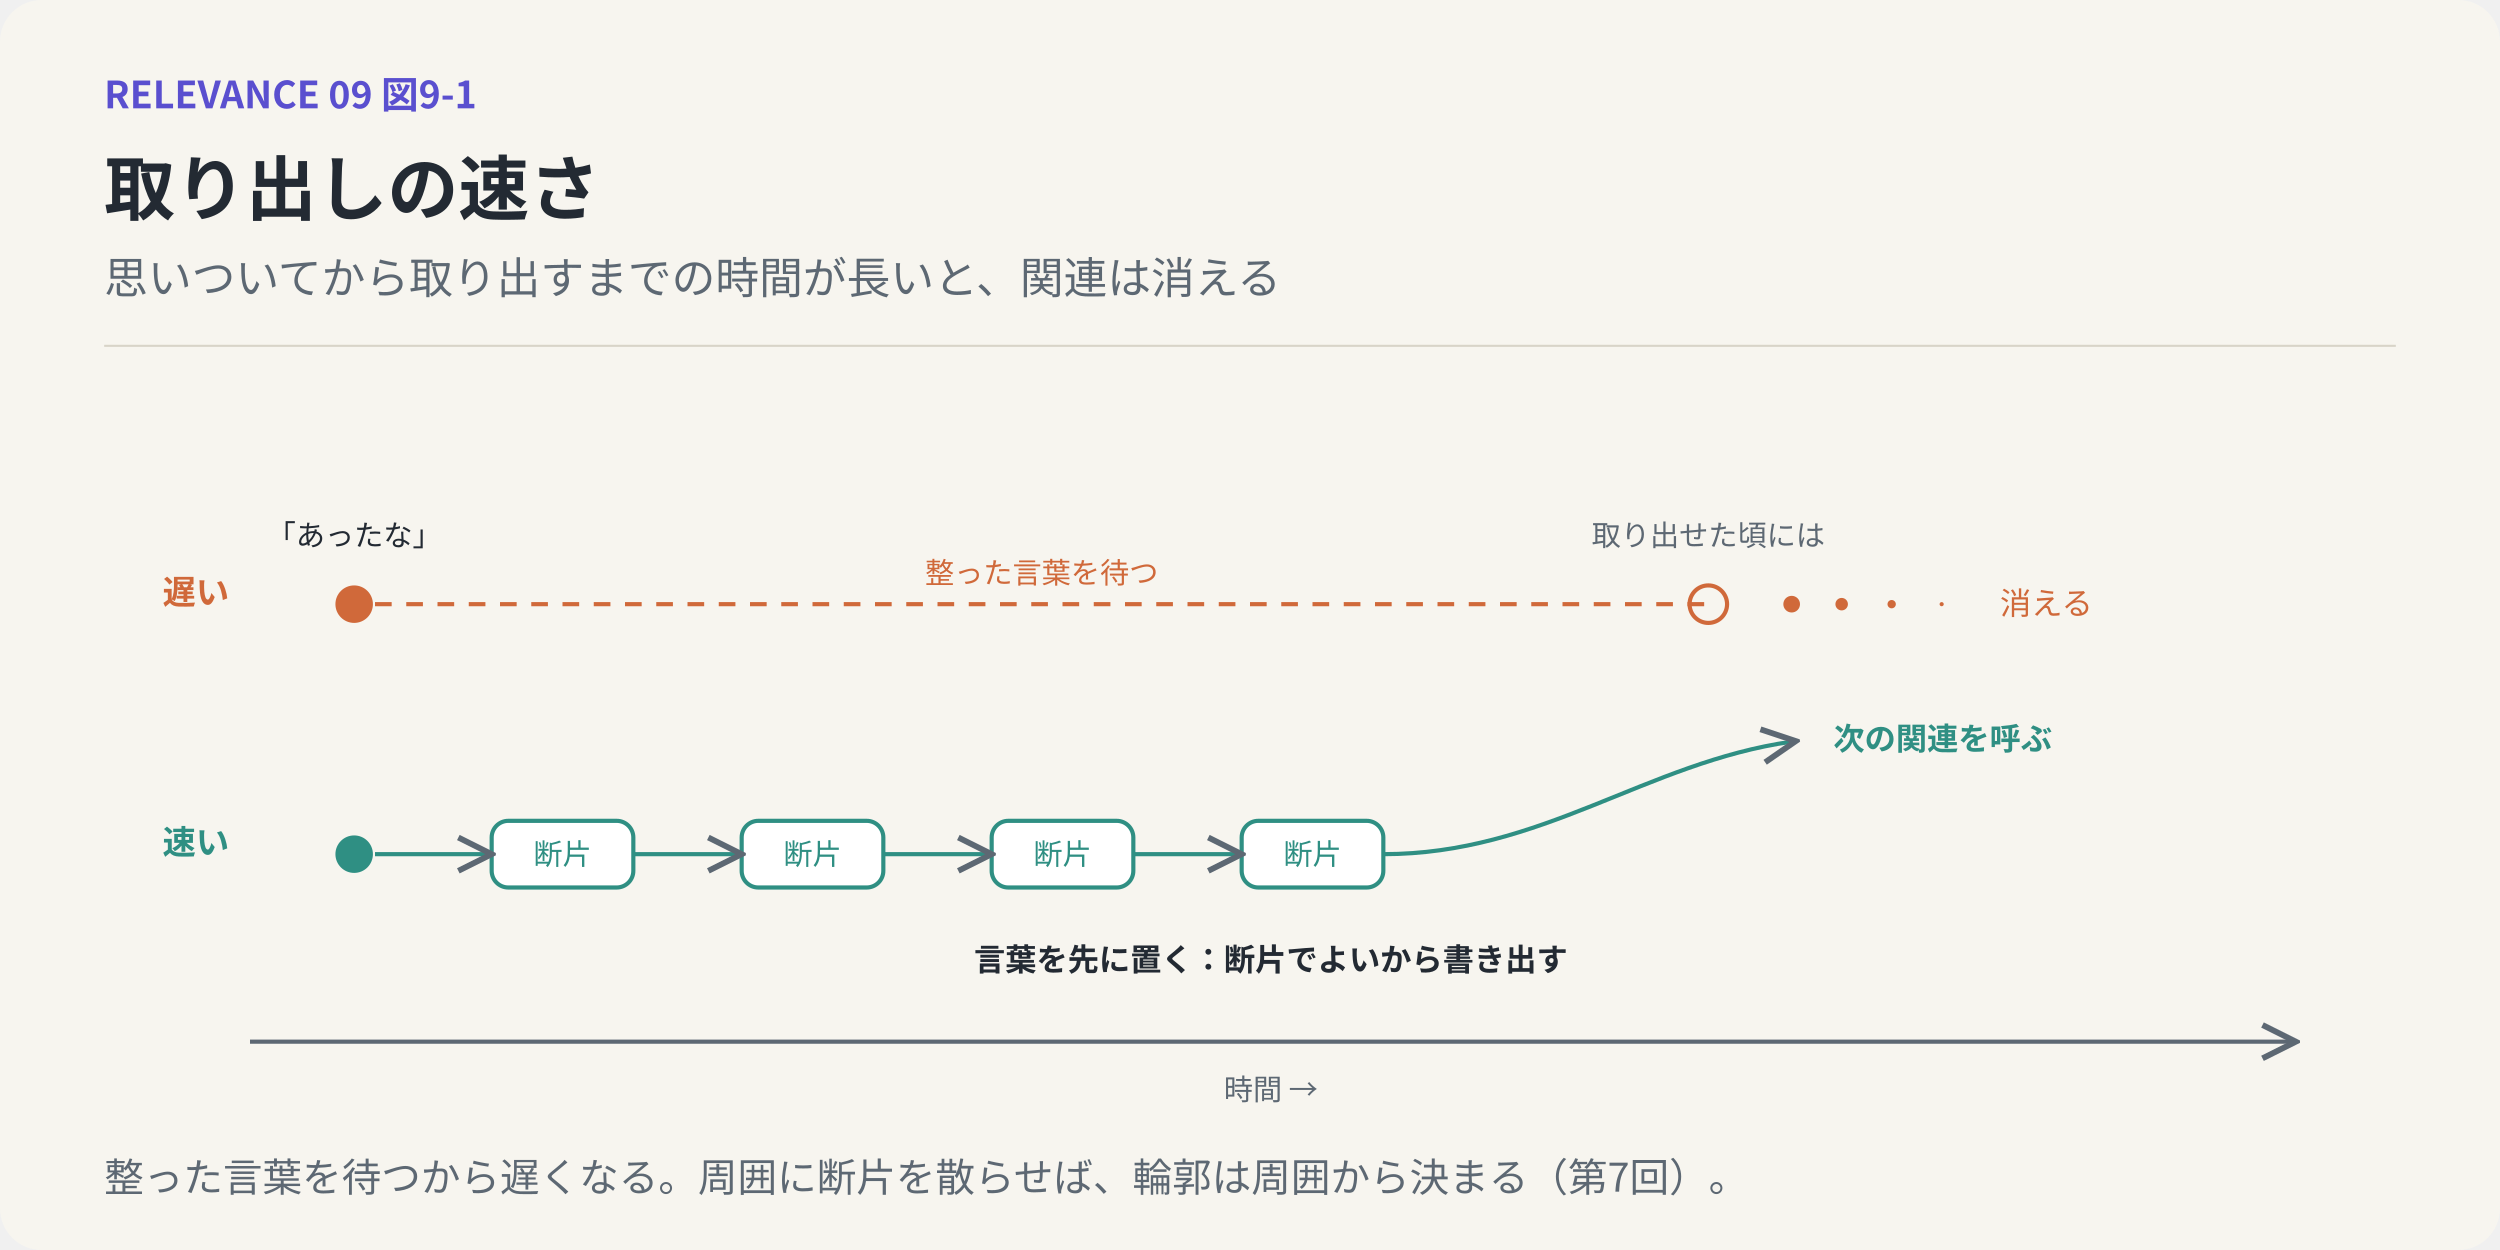
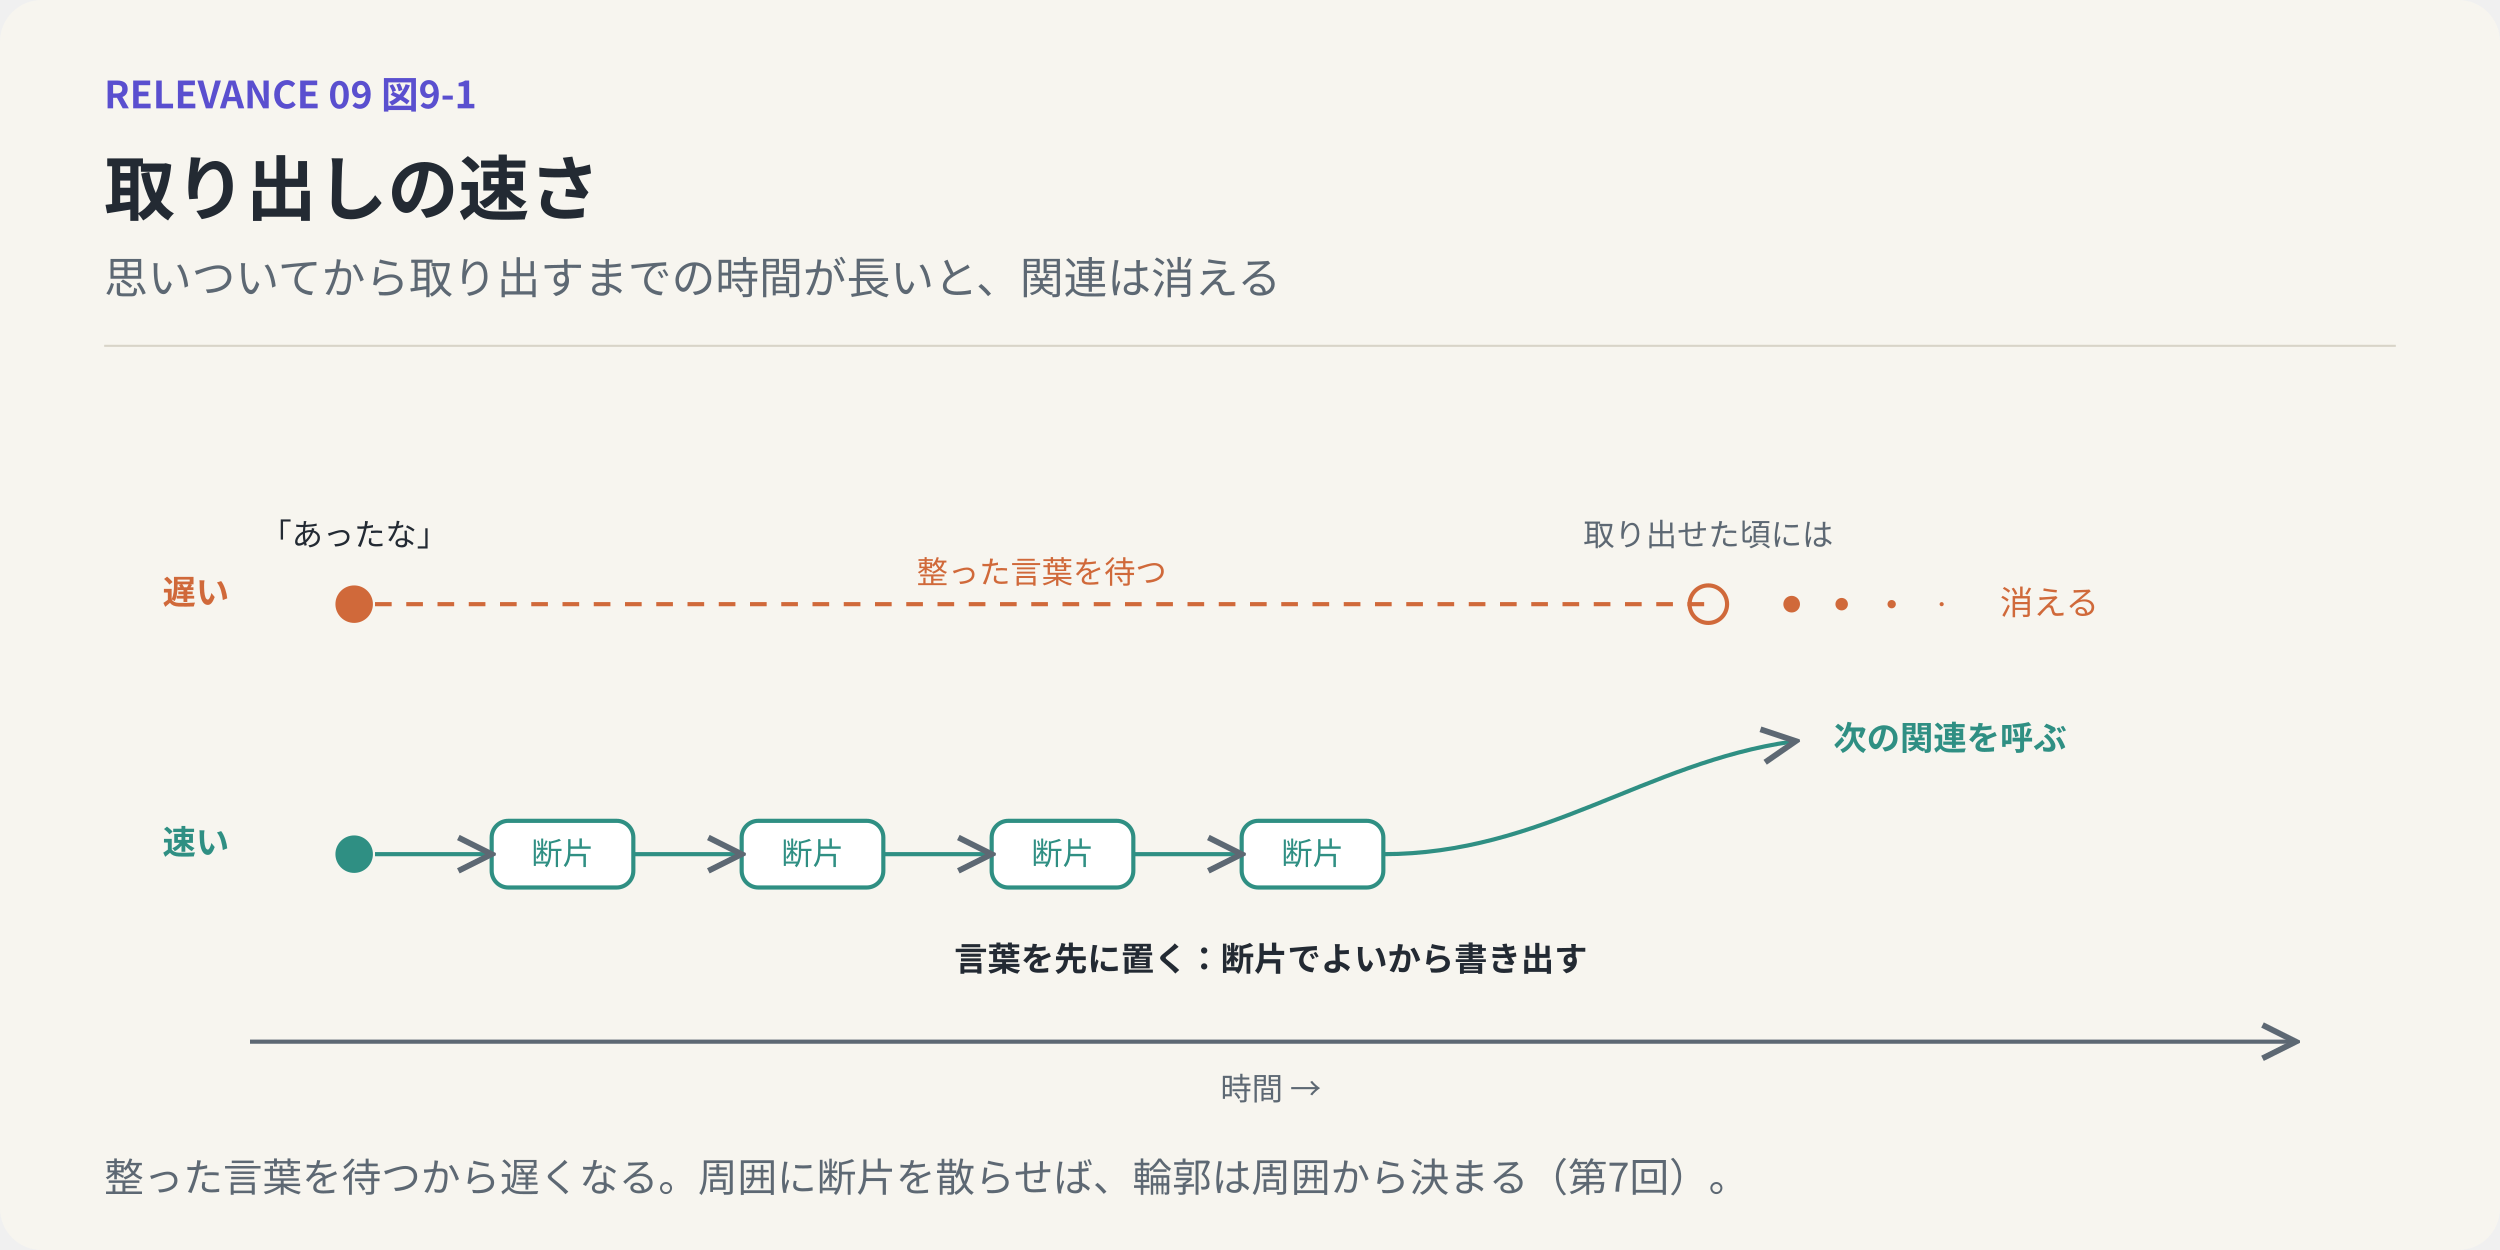
<svg xmlns="http://www.w3.org/2000/svg" width="1200" height="600" viewBox="0 0 1200 600" role="img" aria-labelledby="title desc">
  <defs>
    <marker id="arrow" markerWidth="10" markerHeight="10" refX="8" refY="5" orient="auto-start-reverse">
      <path d="M1,1 L9,5 L1,9" fill="none" stroke="#5d6873" stroke-width="1.4" />
    </marker>
  </defs>
  <rect width="1200" height="600" rx="20" fill="#f7f5ef" />
  <g font-family="system-ui, -apple-system, &quot;Hiragino Kaku Gothic ProN&quot;, &quot;Noto Sans CJK JP&quot;, Meiryo, sans-serif">
    <text x="50.0" y="52.0" fill="#5a4fcf" font-size="18" text-anchor="start" font-weight="700">RELEVANCE     09     図9-1</text>
    <text x="50.0" y="103.0" fill="#232a33" font-size="34" text-anchor="start" font-weight="700">取り出しの速さ</text>
    <text x="50.0" y="141.0" fill="#5d6873" font-size="21" text-anchor="start" font-weight="400">思いついてから取り出すまでの時間が長いと、関連は消える</text>
    <line x1="50.0" y1="166.0" x2="1150.0" y2="166.0" stroke="#d8d4c8" stroke-width="1" />
    <line x1="120.0" y1="500.0" x2="1100.0" y2="500.0" stroke="#5d6873" stroke-width="2" marker-end="url(#arrow)" />
-     <text x="610.0" y="528.0" fill="#5d6873" font-size="14" text-anchor="middle" font-weight="400">時間 →</text>
+     <text x="610.0" y="528.0" fill="#5d6873" font-size="15" text-anchor="middle" font-weight="400">時間 →</text>
    <text x="110.0" y="290.0" fill="#d0693a" font-size="16" text-anchor="end" font-weight="700">遅い</text>
    <text x="110.0" y="410.0" fill="#2f8f83" font-size="16" text-anchor="end" font-weight="700">速い</text>
    <circle cx="170.0" cy="290.0" r="9" fill="#d0693a" />
-     <text x="170.0" y="262.0" fill="#232a33" font-size="14" text-anchor="middle" font-weight="400">「あったな」</text>
+     <text x="170.0" y="262.0" fill="#232a33" font-size="15" text-anchor="middle" font-weight="400">「あったな」</text>
    <line x1="180.0" y1="290.0" x2="820.0" y2="290.0" stroke="#d0693a" stroke-width="2" stroke-dasharray="8 7" />
-     <text x="500.0" y="280.0" fill="#d0693a" font-size="14" text-anchor="middle" font-weight="400">整った言葉を待つ</text>
+     <text x="500.0" y="280.0" fill="#d0693a" font-size="15" text-anchor="middle" font-weight="400">整った言葉を待つ</text>
    <circle cx="820.0" cy="290.0" r="9" fill="none" stroke="#d0693a" stroke-width="2" />
-     <text x="820.0" y="262.0" fill="#5d6873" font-size="14" text-anchor="middle" font-weight="400">取り出せた頃には</text>
+     <text x="820.0" y="262.0" fill="#5d6873" font-size="15" text-anchor="middle" font-weight="400">取り出せた頃には</text>
    <circle cx="860.0" cy="290.0" r="4" fill="#d0693a" />
    <circle cx="884.0" cy="290.0" r="3" fill="#d0693a" />
    <circle cx="908.0" cy="290.0" r="2" fill="#d0693a" />
    <circle cx="932.0" cy="290.0" r="1" fill="#d0693a" />
-     <text x="960.0" y="295.0" fill="#d0693a" font-size="15" text-anchor="start" font-weight="400">消える</text>
+     <text x="960.0" y="295.0" fill="#d0693a" font-size="16" text-anchor="start" font-weight="400">消える</text>
    <circle cx="170.0" cy="410.0" r="9" fill="#2f8f83" />
    <rect x="236" y="394" width="68" height="32" rx="8" fill="#ffffff" stroke="#2f8f83" stroke-width="2" />
-     <text x="270.0" y="415.0" fill="#2f8f83" font-size="14" text-anchor="middle" font-weight="400">断片</text>
+     <text x="270.0" y="415.0" fill="#2f8f83" font-size="15" text-anchor="middle" font-weight="400">断片</text>
    <line x1="180.0" y1="410.0" x2="234.0" y2="410.0" stroke="#2f8f83" stroke-width="2" marker-end="url(#arrow)" />
    <rect x="356" y="394" width="68" height="32" rx="8" fill="#ffffff" stroke="#2f8f83" stroke-width="2" />
-     <text x="390.0" y="415.0" fill="#2f8f83" font-size="14" text-anchor="middle" font-weight="400">断片</text>
+     <text x="390.0" y="415.0" fill="#2f8f83" font-size="15" text-anchor="middle" font-weight="400">断片</text>
    <line x1="304.0" y1="410.0" x2="354.0" y2="410.0" stroke="#2f8f83" stroke-width="2" marker-end="url(#arrow)" />
    <rect x="476" y="394" width="68" height="32" rx="8" fill="#ffffff" stroke="#2f8f83" stroke-width="2" />
-     <text x="510.0" y="415.0" fill="#2f8f83" font-size="14" text-anchor="middle" font-weight="400">断片</text>
+     <text x="510.0" y="415.0" fill="#2f8f83" font-size="15" text-anchor="middle" font-weight="400">断片</text>
    <line x1="424.0" y1="410.0" x2="474.0" y2="410.0" stroke="#2f8f83" stroke-width="2" marker-end="url(#arrow)" />
    <rect x="596" y="394" width="68" height="32" rx="8" fill="#ffffff" stroke="#2f8f83" stroke-width="2" />
-     <text x="630.0" y="415.0" fill="#2f8f83" font-size="14" text-anchor="middle" font-weight="400">断片</text>
+     <text x="630.0" y="415.0" fill="#2f8f83" font-size="15" text-anchor="middle" font-weight="400">断片</text>
    <line x1="544.0" y1="410.0" x2="594.0" y2="410.0" stroke="#2f8f83" stroke-width="2" marker-end="url(#arrow)" />
    <path d="M 664 410 C 740 410 790 366 860 356" fill="none" stroke="#2f8f83" stroke-width="2" marker-end="url(#arrow)" />
-     <text x="880.0" y="360.0" fill="#2f8f83" font-size="15" text-anchor="start" font-weight="700">次の関連を呼ぶ</text>
-     <text x="610.0" y="466.0" fill="#232a33" font-size="15" text-anchor="middle" font-weight="700">言葉を先に置く：断片でよいから書き出す</text>
+     <text x="880.0" y="360.0" fill="#2f8f83" font-size="16" text-anchor="start" font-weight="700">次の関連を呼ぶ</text>
+     <text x="610.0" y="466.0" fill="#232a33" font-size="16" text-anchor="middle" font-weight="700">言葉を先に置く：断片でよいから書き出す</text>
    <text x="50.0" y="572.0" fill="#5d6873" font-size="19" text-anchor="start" font-weight="400">整った言葉を待つから遅くなる。周囲に断片を散らせば、輪郭は周囲から決まる（第7回）。</text>
  </g>
</svg>
